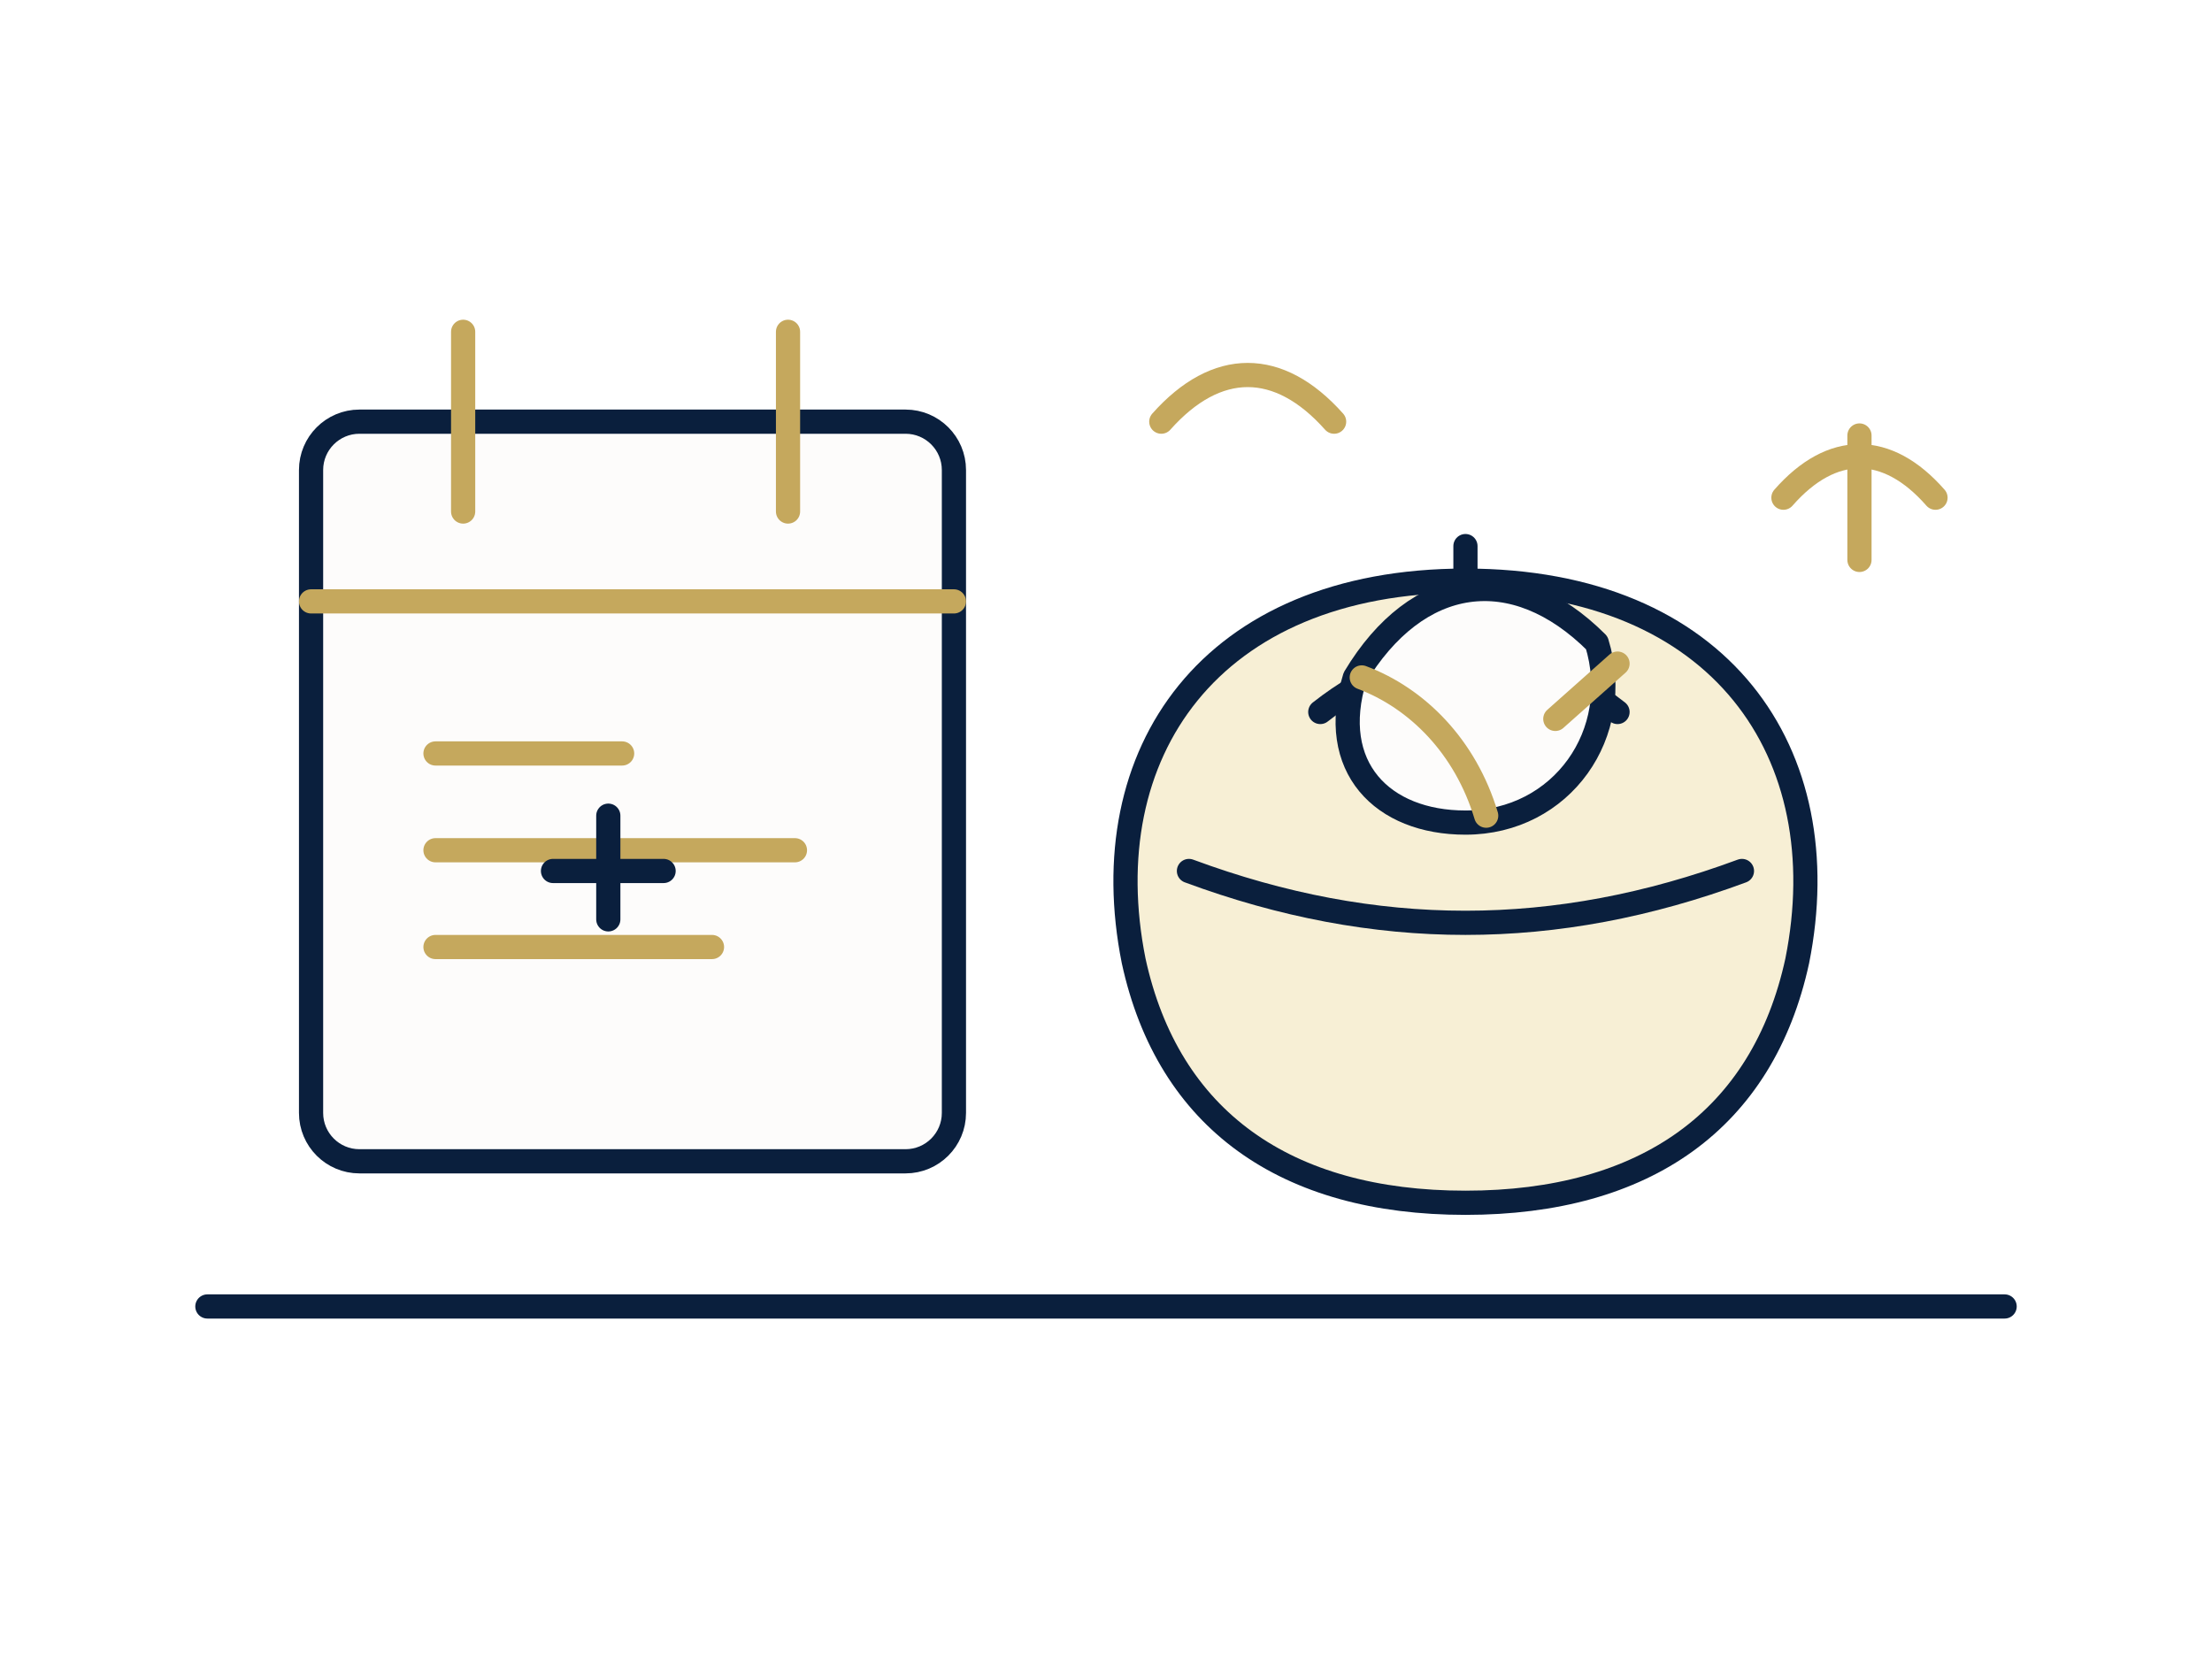
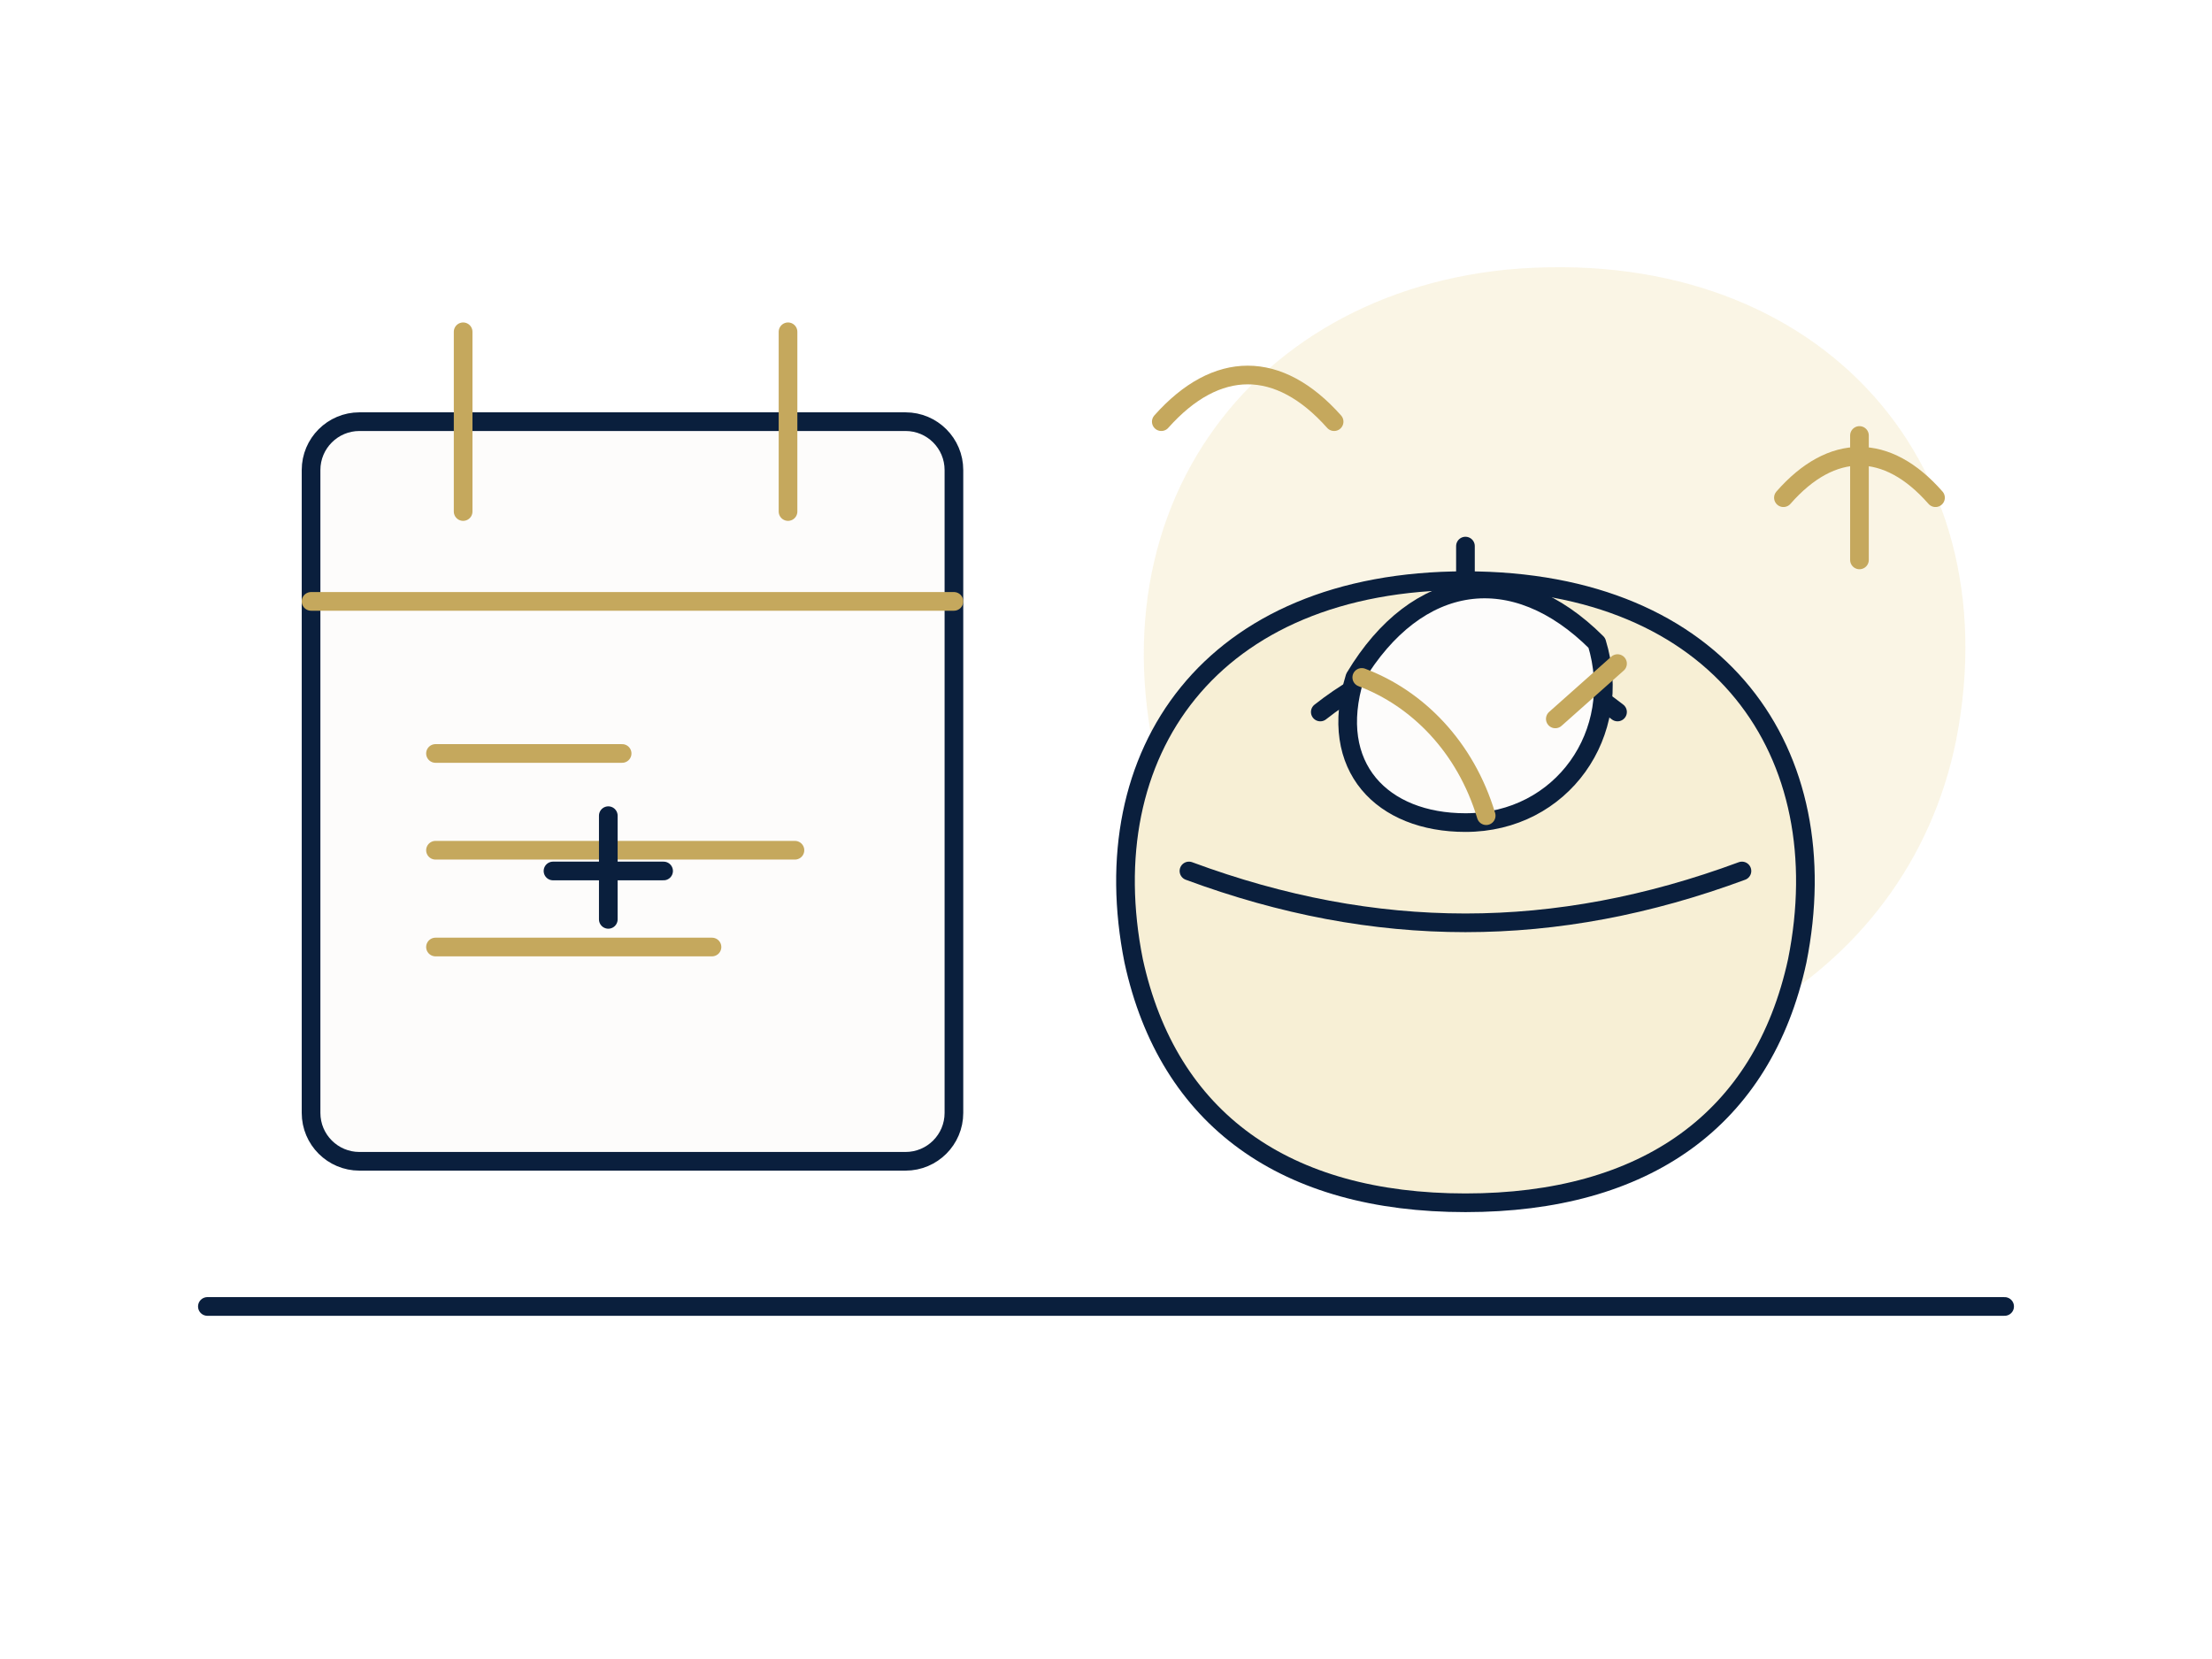
<svg xmlns="http://www.w3.org/2000/svg" viewBox="0 0 320 240" fill="none">
-   <g stroke="#0A1F3D" stroke-width="3.5" stroke-linecap="round" stroke-linejoin="round">
+   <path d="M171 122c-17-43 7-79 47-83 44-4 73 27 65 68-7 35-43 56-86 47-13-3-21-13-26-32z" fill="#F7EFD5" opacity=".62" />
+   <g stroke="#0A1F3D" stroke-width="2.7" stroke-linecap="round" stroke-linejoin="round">
    <path d="M30 189h260" />
    <rect x="45" y="61" width="93" height="107" rx="7" fill="#FDFCFB" />
    <path d="M45 87h93m-71-39v26m47-26v26m-51 35h27m-27 14h52m-52 14h40" stroke="#C5A85D" />
    <path d="M88 118v15m-8-7h16" />
    <path d="M212 84c-37 0-54 25-48 55 5 23 22 35 48 35s43-12 48-35c6-30-11-55-48-55z" fill="#F7EFD5" />
    <path d="M172 126c27 10 53 10 80 0m-61-23c14-11 29-11 43 0m-22-15v-9" />
    <path d="M196 98c9-15 23-17 35-5 4 13-5 26-19 26-12 0-20-8-16-21z" fill="#FDFCFB" />
    <path d="M197 98c8 3 15 10 18 20m19-22-9 8" stroke="#C5A85D" />
    <path d="M168 61c8-9 17-9 25 0m65 11c7-8 15-8 22 0m-11-9v18" stroke="#C5A85D" />
  </g>
</svg>
